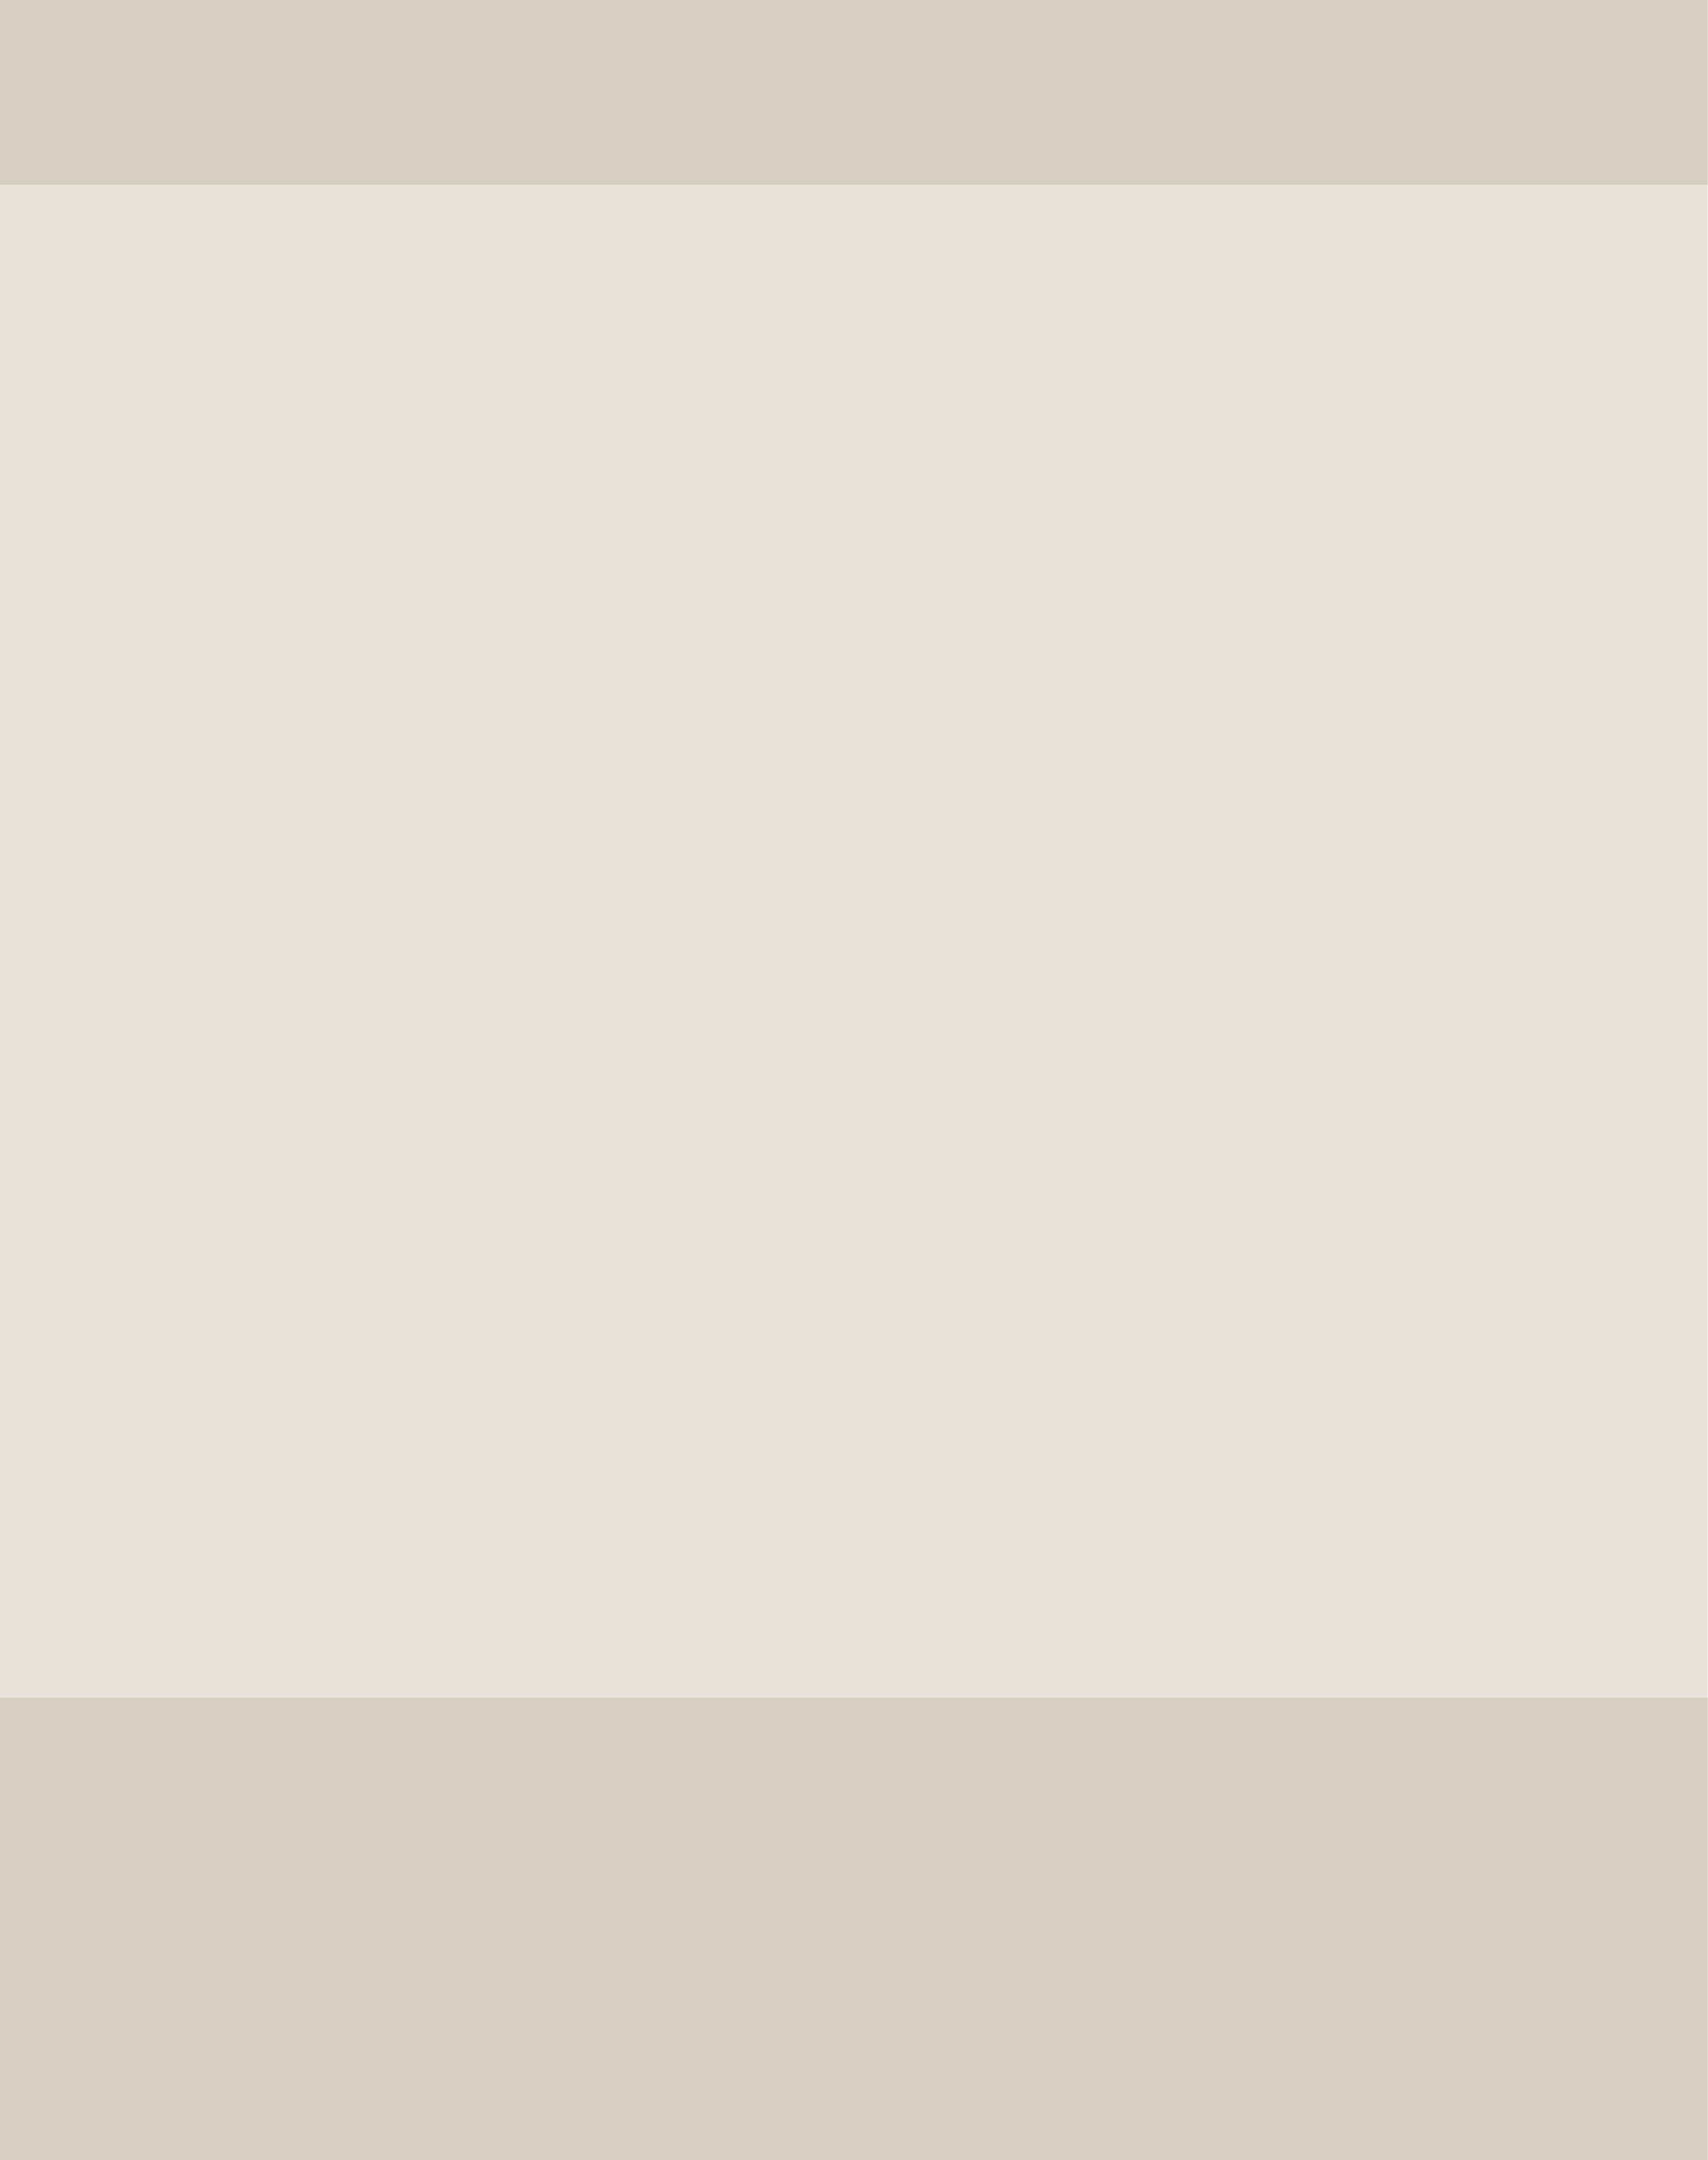
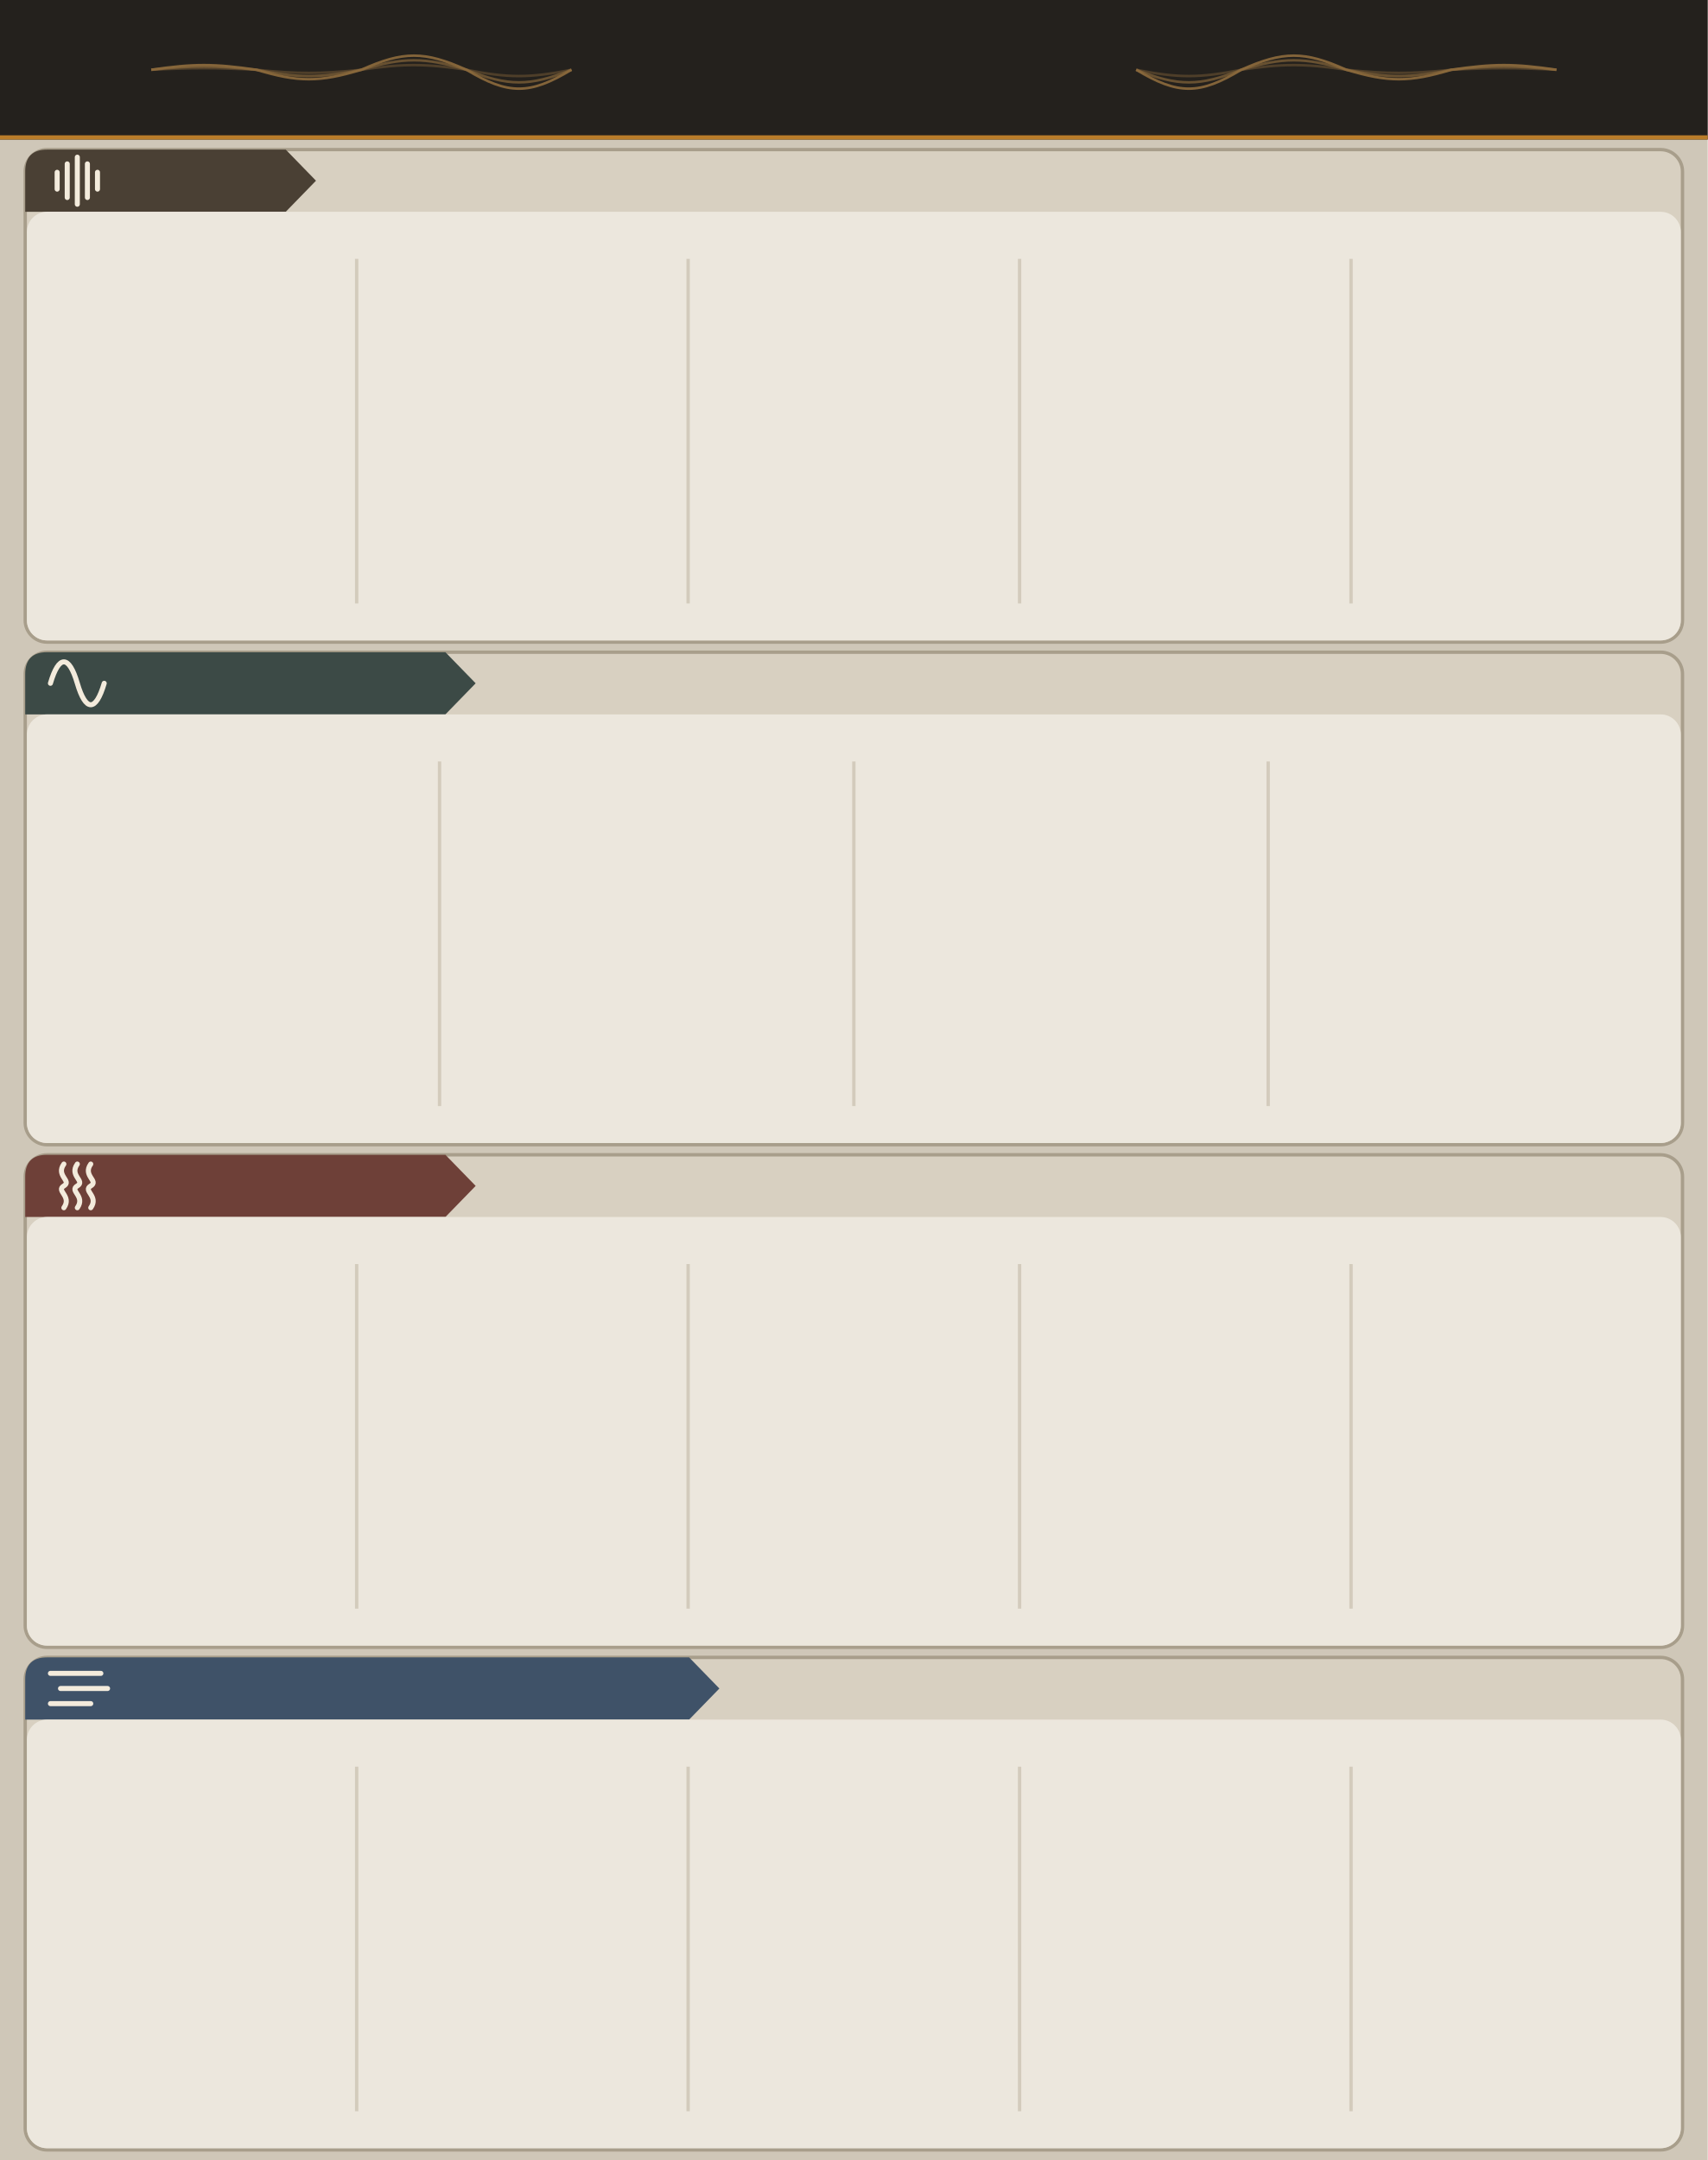
<svg xmlns="http://www.w3.org/2000/svg" width="101.6mm" height="128.5mm" viewBox="0 0 101.6 128.5">
-   <rect width="101.6" height="128.5" fill="#e8e4dc" />
-   <rect x="0" y="0" width="101.6" height="11" fill="#d6cfc2" />
-   <rect x="0" y="101" width="101.6" height="27.5" fill="#d6cfc2" />
+   <rect width="101.6" height="128.5" fill="#cfc7b8" />
+   <rect width="101.6" height="8.30" fill="#24211d" />
+   <rect y="8.05" width="101.6" height="0.25" fill="#b97c2a" />
+   <path d="M 9.00 4.15 C 11.50 3.78, 12.75 3.78, 15.25 4.15 C 17.75 4.90, 19.00 4.90, 21.50 4.15 C 24.00 3.03, 25.25 3.03, 27.75 4.15 C 30.25 5.65, 31.50 5.65, 34.00 4.15" fill="none" stroke="#8c6a3c" stroke-width="0.15" opacity="0.90" />
+   <path d="M 9.00 4.15 C 11.50 3.90, 12.75 3.90, 15.25 4.15 C 17.75 4.65, 19.00 4.65, 21.50 4.15 C 24.00 3.40, 25.25 3.40, 27.75 4.15 C 30.25 5.15, 31.50 5.15, 34.00 4.15" fill="none" stroke="#8c6a3c" stroke-width="0.15" opacity="0.65" />
+   <path d="M 9.00 4.15 C 11.50 4.03, 12.75 4.03, 15.25 4.15 C 17.75 4.40, 19.00 4.40, 21.50 4.15 C 24.00 3.78, 25.25 3.78, 27.75 4.15 C 30.25 4.65, 31.50 4.65, 34.00 4.15" fill="none" stroke="#8c6a3c" stroke-width="0.15" opacity="0.40" />
+   <path d="M 92.60 4.15 C 90.10 3.78, 88.85 3.78, 86.35 4.15 C 83.85 4.90, 82.60 4.90, 80.10 4.15 C 77.60 3.03, 76.35 3.03, 73.85 4.15 C 71.35 5.65, 70.10 5.65, 67.60 4.15" fill="none" stroke="#8c6a3c" stroke-width="0.15" opacity="0.90" />
+   <path d="M 92.60 4.15 C 90.10 3.90, 88.85 3.90, 86.35 4.15 C 83.85 4.65, 82.60 4.65, 80.10 4.15 C 77.60 3.40, 76.35 3.40, 73.85 4.15 C 71.35 5.15, 70.10 5.15, 67.60 4.15" fill="none" stroke="#8c6a3c" stroke-width="0.15" opacity="0.65" />
+   <path d="M 92.60 4.15 C 90.10 4.03, 88.85 4.03, 86.35 4.15 C 83.85 4.40, 82.60 4.40, 80.10 4.15 C 77.60 3.78, 76.35 3.78, 73.85 4.15 C 71.35 4.65, 70.10 4.65, 67.60 4.15" fill="none" stroke="#8c6a3c" stroke-width="0.15" opacity="0.40" />
+   <rect x="1.5" y="8.90" width="98.60" height="29.30" rx="1.3" fill="#d8d0c1" stroke="#a89e8b" stroke-width="0.2" />
+   <path d="M 2.80 8.90 L 17.00 8.90 L 18.80 10.75 L 17.00 12.60 L 1.50 12.60 L 1.50 10.20 Q 1.50 8.90 2.80 8.90 Z" fill="#4a4034" />
+   <path d="M 3.40 10.25 L 3.40 11.25" fill="none" stroke="#f3ebdc" stroke-width="0.3" stroke-linecap="round" />
+   <path d="M 4.00 9.75 L 4.00 11.75" fill="none" stroke="#f3ebdc" stroke-width="0.3" stroke-linecap="round" />
+   <path d="M 4.60 9.35 L 4.60 12.15" fill="none" stroke="#f3ebdc" stroke-width="0.3" stroke-linecap="round" />
+   <path d="M 5.20 9.75 L 5.20 11.75" fill="none" stroke="#f3ebdc" stroke-width="0.3" stroke-linecap="round" />
+   <path d="M 5.80 10.25 L 5.80 11.25" fill="none" stroke="#f3ebdc" stroke-width="0.3" stroke-linecap="round" />
+   <rect x="1.60" y="12.60" width="98.40" height="25.50" rx="1.2" fill="#ece7dd" />
+   <rect x="21.12" y="15.40" width="0.2" height="20.5" fill="#d3cbbc" />
+   <rect x="40.84" y="15.40" width="0.2" height="20.5" fill="#d3cbbc" />
+   <rect x="60.56" y="15.40" width="0.2" height="20.5" fill="#d3cbbc" />
+   <rect x="80.28" y="15.40" width="0.2" height="20.5" fill="#d3cbbc" />
+   <rect x="1.5" y="38.80" width="98.60" height="29.30" rx="1.3" fill="#d8d0c1" stroke="#a89e8b" stroke-width="0.2" />
+   <path d="M 2.80 38.80 L 26.50 38.80 L 28.30 40.65 L 26.50 42.50 L 1.50 42.50 L 1.50 40.10 Q 1.50 38.80 2.80 38.80 Z" fill="#3c4a46" />
+   <path d="M 3.0 40.65 C 3.5 38.95, 4.1 38.95, 4.6 40.65 C 5.1 42.35, 5.7 42.35, 6.2 40.65" fill="none" stroke="#f3ebdc" stroke-width="0.3" stroke-linecap="round" />
+   <rect x="1.60" y="42.50" width="98.40" height="25.50" rx="1.2" fill="#ece7dd" />
+   <rect x="26.05" y="45.30" width="0.2" height="20.5" fill="#d3cbbc" />
+   <rect x="50.70" y="45.30" width="0.2" height="20.5" fill="#d3cbbc" />
+   <rect x="75.35" y="45.30" width="0.2" height="20.5" fill="#d3cbbc" />
+   <rect x="1.5" y="68.70" width="98.60" height="29.30" rx="1.3" fill="#d8d0c1" stroke="#a89e8b" stroke-width="0.2" />
+   <path d="M 2.80 68.70 L 26.50 68.70 L 28.30 70.55 L 26.50 72.40 L 1.50 72.40 L 1.50 70.00 Q 1.50 68.70 2.80 68.70 Z" fill="#6e4038" />
+   <path d="M 3.80 69.25 C 3.30 69.95, 4.30 70.25, 3.80 70.55 C 3.30 70.85, 4.30 71.15, 3.80 71.85" fill="none" stroke="#f3ebdc" stroke-width="0.3" stroke-linecap="round" />
+   <path d="M 4.60 69.25 C 4.10 69.95, 5.10 70.25, 4.60 70.55 C 4.10 70.85, 5.10 71.15, 4.60 71.85" fill="none" stroke="#f3ebdc" stroke-width="0.3" stroke-linecap="round" />
+   <path d="M 5.40 69.25 C 4.90 69.95, 5.90 70.25, 5.40 70.55 C 4.90 70.85, 5.90 71.15, 5.40 71.85" fill="none" stroke="#f3ebdc" stroke-width="0.3" stroke-linecap="round" />
+   <rect x="1.60" y="72.40" width="98.40" height="25.50" rx="1.2" fill="#ece7dd" />
+   <rect x="21.12" y="75.20" width="0.2" height="20.5" fill="#d3cbbc" />
+   <rect x="40.84" y="75.20" width="0.2" height="20.5" fill="#d3cbbc" />
+   <rect x="60.56" y="75.20" width="0.2" height="20.5" fill="#d3cbbc" />
+   <rect x="80.28" y="75.20" width="0.2" height="20.5" fill="#d3cbbc" />
+   <rect x="1.5" y="98.60" width="98.60" height="29.30" rx="1.3" fill="#d8d0c1" stroke="#a89e8b" stroke-width="0.2" />
+   <path d="M 2.80 98.60 L 41.00 98.60 L 42.80 100.45 L 41.00 102.30 L 1.50 102.30 L 1.50 99.90 Q 1.50 98.60 2.80 98.60 Z" fill="#3f5268" />
+   <path d="M 3.00 99.55 L 6.00 99.55" fill="none" stroke="#f3ebdc" stroke-width="0.3" stroke-linecap="round" />
+   <path d="M 3.60 100.45 L 6.40 100.45" fill="none" stroke="#f3ebdc" stroke-width="0.3" stroke-linecap="round" />
+   <path d="M 3.00 101.35 L 5.40 101.35" fill="none" stroke="#f3ebdc" stroke-width="0.3" stroke-linecap="round" />
+   <rect x="1.60" y="102.30" width="98.40" height="25.50" rx="1.2" fill="#ece7dd" />
+   <rect x="21.12" y="105.10" width="0.2" height="20.5" fill="#d3cbbc" />
+   <rect x="40.84" y="105.10" width="0.2" height="20.5" fill="#d3cbbc" />
+   <rect x="60.56" y="105.10" width="0.2" height="20.5" fill="#d3cbbc" />
+   <rect x="80.28" y="105.10" width="0.2" height="20.5" fill="#d3cbbc" />
</svg>
